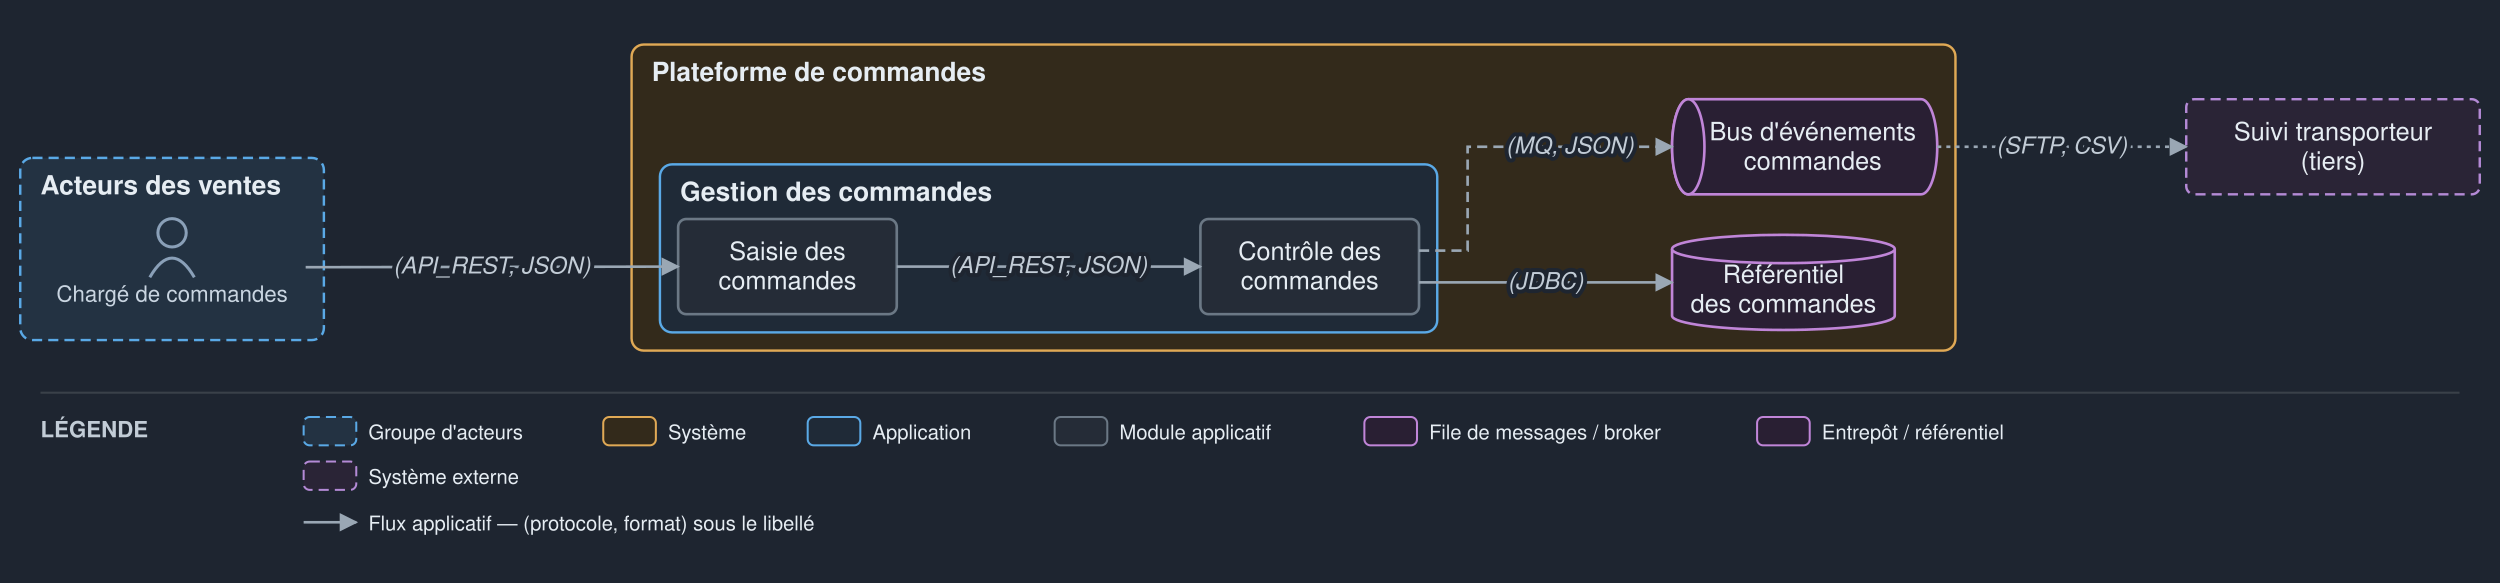
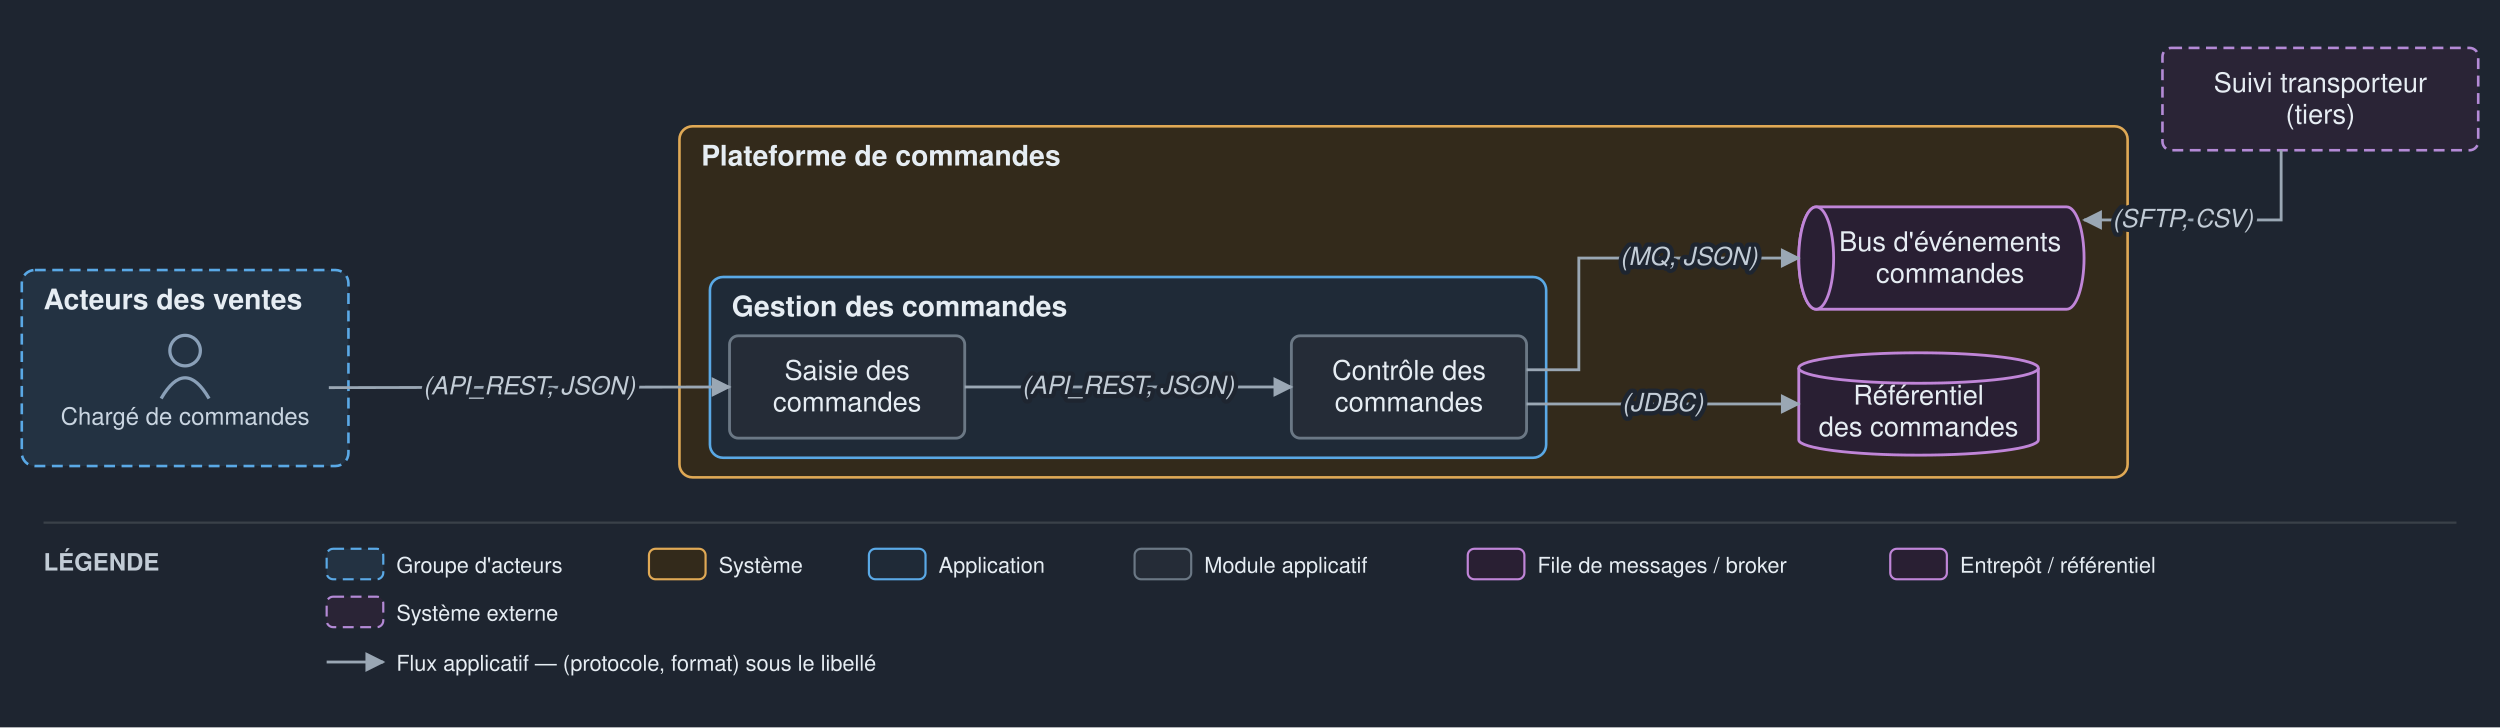
- <svg xmlns="http://www.w3.org/2000/svg" viewBox="0 0 1235 288" font-family="Helvetica,Arial,sans-serif">
+ <svg xmlns="http://www.w3.org/2000/svg" viewBox="0 0 1148 334" font-family="Helvetica,Arial,sans-serif">
  <defs>
    <marker id="arr" viewBox="0 0 10 10" refX="9" refY="5" markerWidth="7" markerHeight="7" orient="auto-start-reverse">
      <path d="M0,0 L10,5 L0,10 z" fill="#9aa7b4" />
    </marker>
  </defs>
-   <rect width="1235" height="288" fill="#1e2530" />
-   <rect x="10" y="78" width="150" height="90" rx="6" fill="#233242" stroke="#5aa9e6" stroke-width="1.2" stroke-dasharray="5 3" />
-   <text x="20" y="96" font-size="13" font-weight="bold" fill="#e6edf3">Acteurs des ventes</text>
-   <rect x="312" y="22" width="654" height="151.2" rx="6" fill="#332a1b" stroke="#e0a955" stroke-width="1.2" />
-   <text x="322" y="40" font-size="13" font-weight="bold" fill="#e6edf3">Plateforme de commandes</text>
-   <rect x="326" y="81.2" width="384" height="83" rx="6" fill="#1f2a37" stroke="#5aa9e6" stroke-width="1.2" />
-   <text x="336" y="99.2" font-size="13" font-weight="bold" fill="#e6edf3">Gestion des commandes</text>
-   <circle cx="85" cy="115" r="7" fill="none" stroke="#8aa0b8" stroke-width="1.5" />
-   <path d="M 74 137 q 11 -19 22 0" fill="none" stroke="#8aa0b8" stroke-width="1.5" />
-   <text x="85" y="149" font-size="11" text-anchor="middle" fill="#c9d5e1">Chargé de commandes</text>
-   <rect x="335" y="108.2" width="108" height="47" rx="4" fill="#252c37" stroke="#6b7885" stroke-width="1.3" />
-   <text x="389" y="128.4" font-size="12.5" text-anchor="middle" fill="#e6edf3">Saisie des</text>
-   <text x="389" y="142.9" font-size="12.5" text-anchor="middle" fill="#e6edf3">commandes</text>
-   <rect x="593" y="108.2" width="108" height="47" rx="4" fill="#252c37" stroke="#6b7885" stroke-width="1.3" />
-   <text x="647" y="128.4" font-size="12.5" text-anchor="middle" fill="#e6edf3">Contrôle des</text>
-   <text x="647" y="142.9" font-size="12.5" text-anchor="middle" fill="#e6edf3">commandes</text>
-   <path d="M 834 49 h 115 a 8 23.5 0 0 1 0 47 h -115 a 8 23.5 0 0 1 0 -47" fill="#291f33" stroke="#c085d8" stroke-width="1.3" />
-   <ellipse cx="834" cy="72.5" rx="8" ry="23.5" fill="#291f33" stroke="#c085d8" stroke-width="1.3" />
-   <text x="895.5" y="69.3" font-size="12.5" text-anchor="middle" fill="#e6edf3">Bus d'événements</text>
-   <text x="895.5" y="83.8" font-size="12.5" text-anchor="middle" fill="#e6edf3">commandes</text>
-   <path d="M 826 123 v 33 a 55 7 0 0 0 110 0 v -33" fill="#291f33" stroke="#c085d8" stroke-width="1.3" />
-   <ellipse cx="881" cy="123" rx="55" ry="7" fill="#291f33" stroke="#c085d8" stroke-width="1.3" />
-   <text x="881" y="139.8" font-size="12.5" text-anchor="middle" fill="#e6edf3">Référentiel</text>
-   <text x="881" y="154.3" font-size="12.5" text-anchor="middle" fill="#e6edf3">des commandes</text>
-   <rect x="1080" y="49" width="145" height="47" rx="4" fill="#2a2436" stroke="#b48ad6" stroke-width="1.2" stroke-dasharray="5 3" />
-   <text x="1152.5" y="69.3" font-size="12.5" text-anchor="middle" fill="#e6edf3">Suivi transporteur</text>
-   <text x="1152.5" y="83.8" font-size="12.5" text-anchor="middle" fill="#e6edf3">(tiers)</text>
-   <path d="M 151 132 L 335 131.7" fill="none" stroke="#9aa7b4" stroke-width="1.3" marker-end="url(#arr)" />
-   <path d="M 443 131.7 L 593 131.7" fill="none" stroke="#9aa7b4" stroke-width="1.3" marker-end="url(#arr)" />
-   <path d="M 701 139.5 L 826 139.5" fill="none" stroke="#9aa7b4" stroke-width="1.3" marker-end="url(#arr)" />
-   <path d="M 701 123.8 L 725 123.8 L 725 72.5 L 826 72.5" fill="none" stroke="#9aa7b4" stroke-width="1.3" stroke-dasharray="5 3" marker-end="url(#arr)" />
-   <path d="M 957 72.5 L 1080 72.5" fill="none" stroke="#9aa7b4" stroke-width="1.3" stroke-dasharray="2 2.5" marker-end="url(#arr)" />
-   <text x="243" y="135.1" font-size="11.5" text-anchor="middle" fill="#c2ccd6" font-style="italic" stroke="#1e2530" stroke-width="4" paint-order="stroke" stroke-linejoin="round">(API_REST, JSON)</text>
-   <text x="518" y="134.9" font-size="11.5" text-anchor="middle" fill="#c2ccd6" font-style="italic" stroke="#1e2530" stroke-width="4" paint-order="stroke" stroke-linejoin="round">(API_REST, JSON)</text>
-   <text x="763.5" y="142.8" font-size="11.5" text-anchor="middle" fill="#c2ccd6" font-style="italic" stroke="#1e2530" stroke-width="4" paint-order="stroke" stroke-linejoin="round">(JDBC)</text>
-   <text x="775.5" y="75.8" font-size="11.5" text-anchor="middle" fill="#c2ccd6" font-style="italic" stroke="#1e2530" stroke-width="4" paint-order="stroke" stroke-linejoin="round">(MQ, JSON)</text>
-   <text x="1018.5" y="75.8" font-size="11.5" text-anchor="middle" fill="#c2ccd6" font-style="italic" stroke="#1e2530" stroke-width="4" paint-order="stroke" stroke-linejoin="round">(SFTP, CSV)</text>
-   <line x1="20" y1="194" x2="1215" y2="194" stroke="#3a4149" stroke-width="1" />
-   <text x="20" y="216" font-size="11" font-weight="bold" fill="#c2ccd6">LÉGENDE</text>
-   <rect x="150" y="206" width="26" height="14" rx="3" fill="#233242" stroke="#5aa9e6" stroke-dasharray="5 3" />
-   <text x="182" y="217" font-size="10" fill="#e6edf3">Groupe d'acteurs</text>
-   <rect x="298" y="206" width="26" height="14" rx="3" fill="#332a1b" stroke="#e0a955" />
-   <text x="330" y="217" font-size="10" fill="#e6edf3">Système</text>
-   <rect x="399" y="206" width="26" height="14" rx="3" fill="#1f2a37" stroke="#5aa9e6" />
-   <text x="431" y="217" font-size="10" fill="#e6edf3">Application</text>
-   <rect x="521" y="206" width="26" height="14" rx="3" fill="#252c37" stroke="#6b7885" />
-   <text x="553" y="217" font-size="10" fill="#e6edf3">Module applicatif</text>
-   <rect x="674" y="206" width="26" height="14" rx="3" fill="#291f33" stroke="#c085d8" />
-   <text x="706" y="217" font-size="10" fill="#e6edf3">File de messages / broker</text>
-   <rect x="868" y="206" width="26" height="14" rx="3" fill="#291f33" stroke="#c085d8" />
-   <text x="900" y="217" font-size="10" fill="#e6edf3">Entrepôt / référentiel</text>
-   <rect x="150" y="228" width="26" height="14" rx="3" fill="#2a2436" stroke="#b48ad6" stroke-dasharray="5 3" />
-   <text x="182" y="239" font-size="10" fill="#e6edf3">Système externe</text>
-   <line x1="150" y1="258" x2="176" y2="258" stroke="#9aa7b4" stroke-width="1.3" marker-end="url(#arr)" />
-   <text x="182" y="262" font-size="10" fill="#e6edf3">Flux applicatif — (protocole, format) sous le libellé</text>
+   <rect width="1148" height="334" fill="#1e2530" />
+   <rect x="10" y="124" width="150" height="90" rx="6" fill="#233242" stroke="#5aa9e6" stroke-width="1.2" stroke-dasharray="5 3" />
+   <text x="20" y="142" font-size="13" font-weight="bold" fill="#e6edf3">Acteurs des ventes</text>
+   <rect x="312" y="58" width="665" height="161.2" rx="6" fill="#332a1b" stroke="#e0a955" stroke-width="1.2" />
+   <text x="322" y="76" font-size="13" font-weight="bold" fill="#e6edf3">Plateforme de commandes</text>
+   <rect x="326" y="127.2" width="384" height="83" rx="6" fill="#1f2a37" stroke="#5aa9e6" stroke-width="1.2" />
+   <text x="336" y="145.2" font-size="13" font-weight="bold" fill="#e6edf3">Gestion des commandes</text>
+   <circle cx="85" cy="161" r="7" fill="none" stroke="#8aa0b8" stroke-width="1.5" />
+   <path d="M 74 183 q 11 -19 22 0" fill="none" stroke="#8aa0b8" stroke-width="1.5" />
+   <text x="85" y="195" font-size="11" text-anchor="middle" fill="#c9d5e1">Chargé de commandes</text>
+   <rect x="335" y="154.2" width="108" height="47" rx="4" fill="#252c37" stroke="#6b7885" stroke-width="1.3" />
+   <text x="389" y="174.4" font-size="12.5" text-anchor="middle" fill="#e6edf3">Saisie des</text>
+   <text x="389" y="188.9" font-size="12.5" text-anchor="middle" fill="#e6edf3">commandes</text>
+   <rect x="593" y="154.2" width="108" height="47" rx="4" fill="#252c37" stroke="#6b7885" stroke-width="1.3" />
+   <text x="647" y="174.4" font-size="12.5" text-anchor="middle" fill="#e6edf3">Contrôle des</text>
+   <text x="647" y="188.9" font-size="12.5" text-anchor="middle" fill="#e6edf3">commandes</text>
+   <path d="M 834 95 h 115 a 8 23.5 0 0 1 0 47 h -115 a 8 23.5 0 0 1 0 -47" fill="#291f33" stroke="#c085d8" stroke-width="1.3" />
+   <ellipse cx="834" cy="118.5" rx="8" ry="23.5" fill="#291f33" stroke="#c085d8" stroke-width="1.3" />
+   <text x="895.5" y="115.3" font-size="12.5" text-anchor="middle" fill="#e6edf3">Bus d'événements</text>
+   <text x="895.5" y="129.8" font-size="12.5" text-anchor="middle" fill="#e6edf3">commandes</text>
+   <path d="M 826 169 v 33 a 55 7 0 0 0 110 0 v -33" fill="#291f33" stroke="#c085d8" stroke-width="1.3" />
+   <ellipse cx="881" cy="169" rx="55" ry="7" fill="#291f33" stroke="#c085d8" stroke-width="1.3" />
+   <text x="881" y="185.8" font-size="12.5" text-anchor="middle" fill="#e6edf3">Référentiel</text>
+   <text x="881" y="200.3" font-size="12.5" text-anchor="middle" fill="#e6edf3">des commandes</text>
+   <rect x="993" y="22" width="145" height="47" rx="4" fill="#2a2436" stroke="#b48ad6" stroke-width="1.2" stroke-dasharray="5 3" />
+   <text x="1065.5" y="42.3" font-size="12.5" text-anchor="middle" fill="#e6edf3">Suivi transporteur</text>
+   <text x="1065.5" y="56.8" font-size="12.5" text-anchor="middle" fill="#e6edf3">(tiers)</text>
+   <path d="M 151 178 L 335 177.7" fill="none" stroke="#9aa7b4" stroke-width="1.3" marker-end="url(#arr)" />
+   <path d="M 443 177.7 L 593 177.7" fill="none" stroke="#9aa7b4" stroke-width="1.3" marker-end="url(#arr)" />
+   <path d="M 701 185.5 L 826 185.5" fill="none" stroke="#9aa7b4" stroke-width="1.3" marker-end="url(#arr)" />
+   <path d="M 701 169.8 L 725 169.8 L 725 118.5 L 826 118.5" fill="none" stroke="#9aa7b4" stroke-width="1.3" marker-end="url(#arr)" />
+   <path d="M 1047.5 69 L 1047.5 101 L 957 101" fill="none" stroke="#9aa7b4" stroke-width="1.3" marker-end="url(#arr)" />
+   <text x="243" y="181.1" font-size="11.5" text-anchor="middle" fill="#c2ccd6" font-style="italic" stroke="#1e2530" stroke-width="4" paint-order="stroke" stroke-linejoin="round">(API_REST, JSON)</text>
+   <text x="518" y="180.9" font-size="11.5" text-anchor="middle" fill="#c2ccd6" font-style="italic" stroke="#1e2530" stroke-width="4" paint-order="stroke" stroke-linejoin="round">(API_REST, JSON)</text>
+   <text x="763.5" y="188.8" font-size="11.5" text-anchor="middle" fill="#c2ccd6" font-style="italic" stroke="#1e2530" stroke-width="4" paint-order="stroke" stroke-linejoin="round">(JDBC)</text>
+   <text x="775.5" y="121.7" font-size="11.5" text-anchor="middle" fill="#c2ccd6" font-style="italic" stroke="#1e2530" stroke-width="4" paint-order="stroke" stroke-linejoin="round">(MQ, JSON)</text>
+   <text x="1002.3" y="104.3" font-size="11.5" text-anchor="middle" fill="#c2ccd6" font-style="italic" stroke="#1e2530" stroke-width="4" paint-order="stroke" stroke-linejoin="round">(SFTP, CSV)</text>
+   <line x1="20" y1="240" x2="1128" y2="240" stroke="#3a4149" stroke-width="1" />
+   <text x="20" y="262" font-size="11" font-weight="bold" fill="#c2ccd6">LÉGENDE</text>
+   <rect x="150" y="252" width="26" height="14" rx="3" fill="#233242" stroke="#5aa9e6" stroke-dasharray="5 3" />
+   <text x="182" y="263" font-size="10" fill="#e6edf3">Groupe d'acteurs</text>
+   <rect x="298" y="252" width="26" height="14" rx="3" fill="#332a1b" stroke="#e0a955" />
+   <text x="330" y="263" font-size="10" fill="#e6edf3">Système</text>
+   <rect x="399" y="252" width="26" height="14" rx="3" fill="#1f2a37" stroke="#5aa9e6" />
+   <text x="431" y="263" font-size="10" fill="#e6edf3">Application</text>
+   <rect x="521" y="252" width="26" height="14" rx="3" fill="#252c37" stroke="#6b7885" />
+   <text x="553" y="263" font-size="10" fill="#e6edf3">Module applicatif</text>
+   <rect x="674" y="252" width="26" height="14" rx="3" fill="#291f33" stroke="#c085d8" />
+   <text x="706" y="263" font-size="10" fill="#e6edf3">File de messages / broker</text>
+   <rect x="868" y="252" width="26" height="14" rx="3" fill="#291f33" stroke="#c085d8" />
+   <text x="900" y="263" font-size="10" fill="#e6edf3">Entrepôt / référentiel</text>
+   <rect x="150" y="274" width="26" height="14" rx="3" fill="#2a2436" stroke="#b48ad6" stroke-dasharray="5 3" />
+   <text x="182" y="285" font-size="10" fill="#e6edf3">Système externe</text>
+   <line x1="150" y1="304" x2="176" y2="304" stroke="#9aa7b4" stroke-width="1.3" marker-end="url(#arr)" />
+   <text x="182" y="308" font-size="10" fill="#e6edf3">Flux applicatif — (protocole, format) sous le libellé</text>
</svg>
